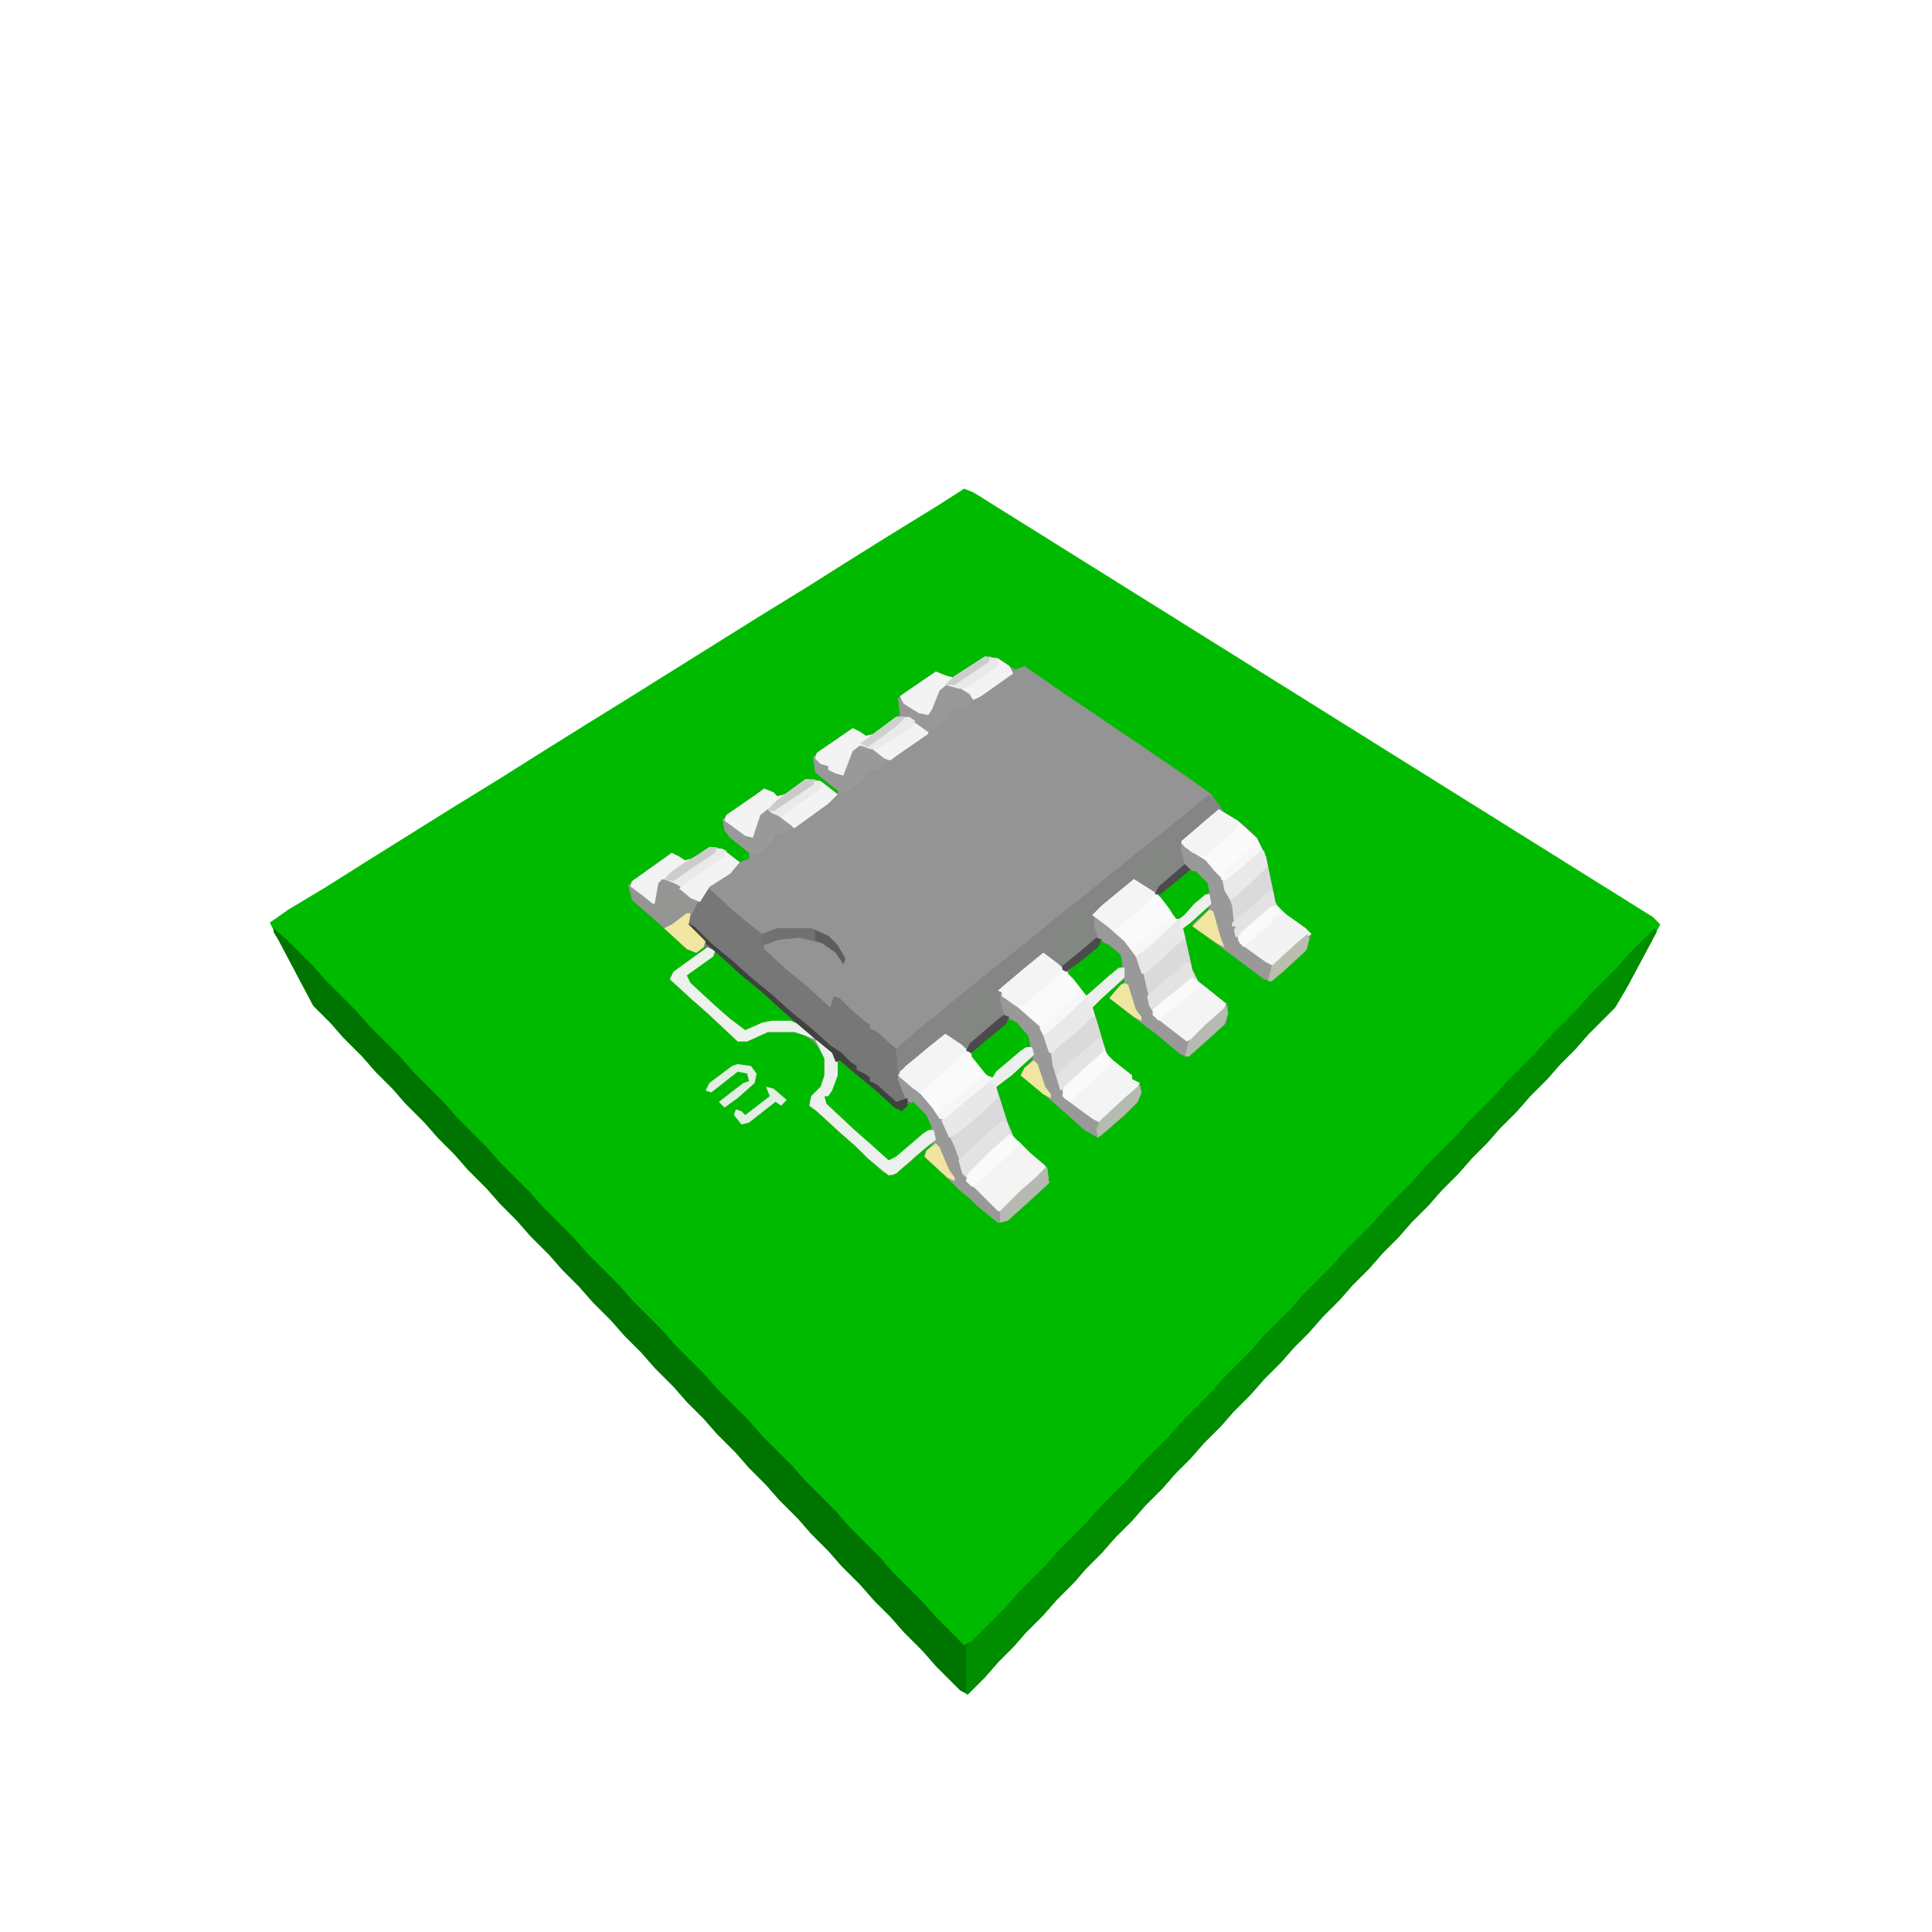
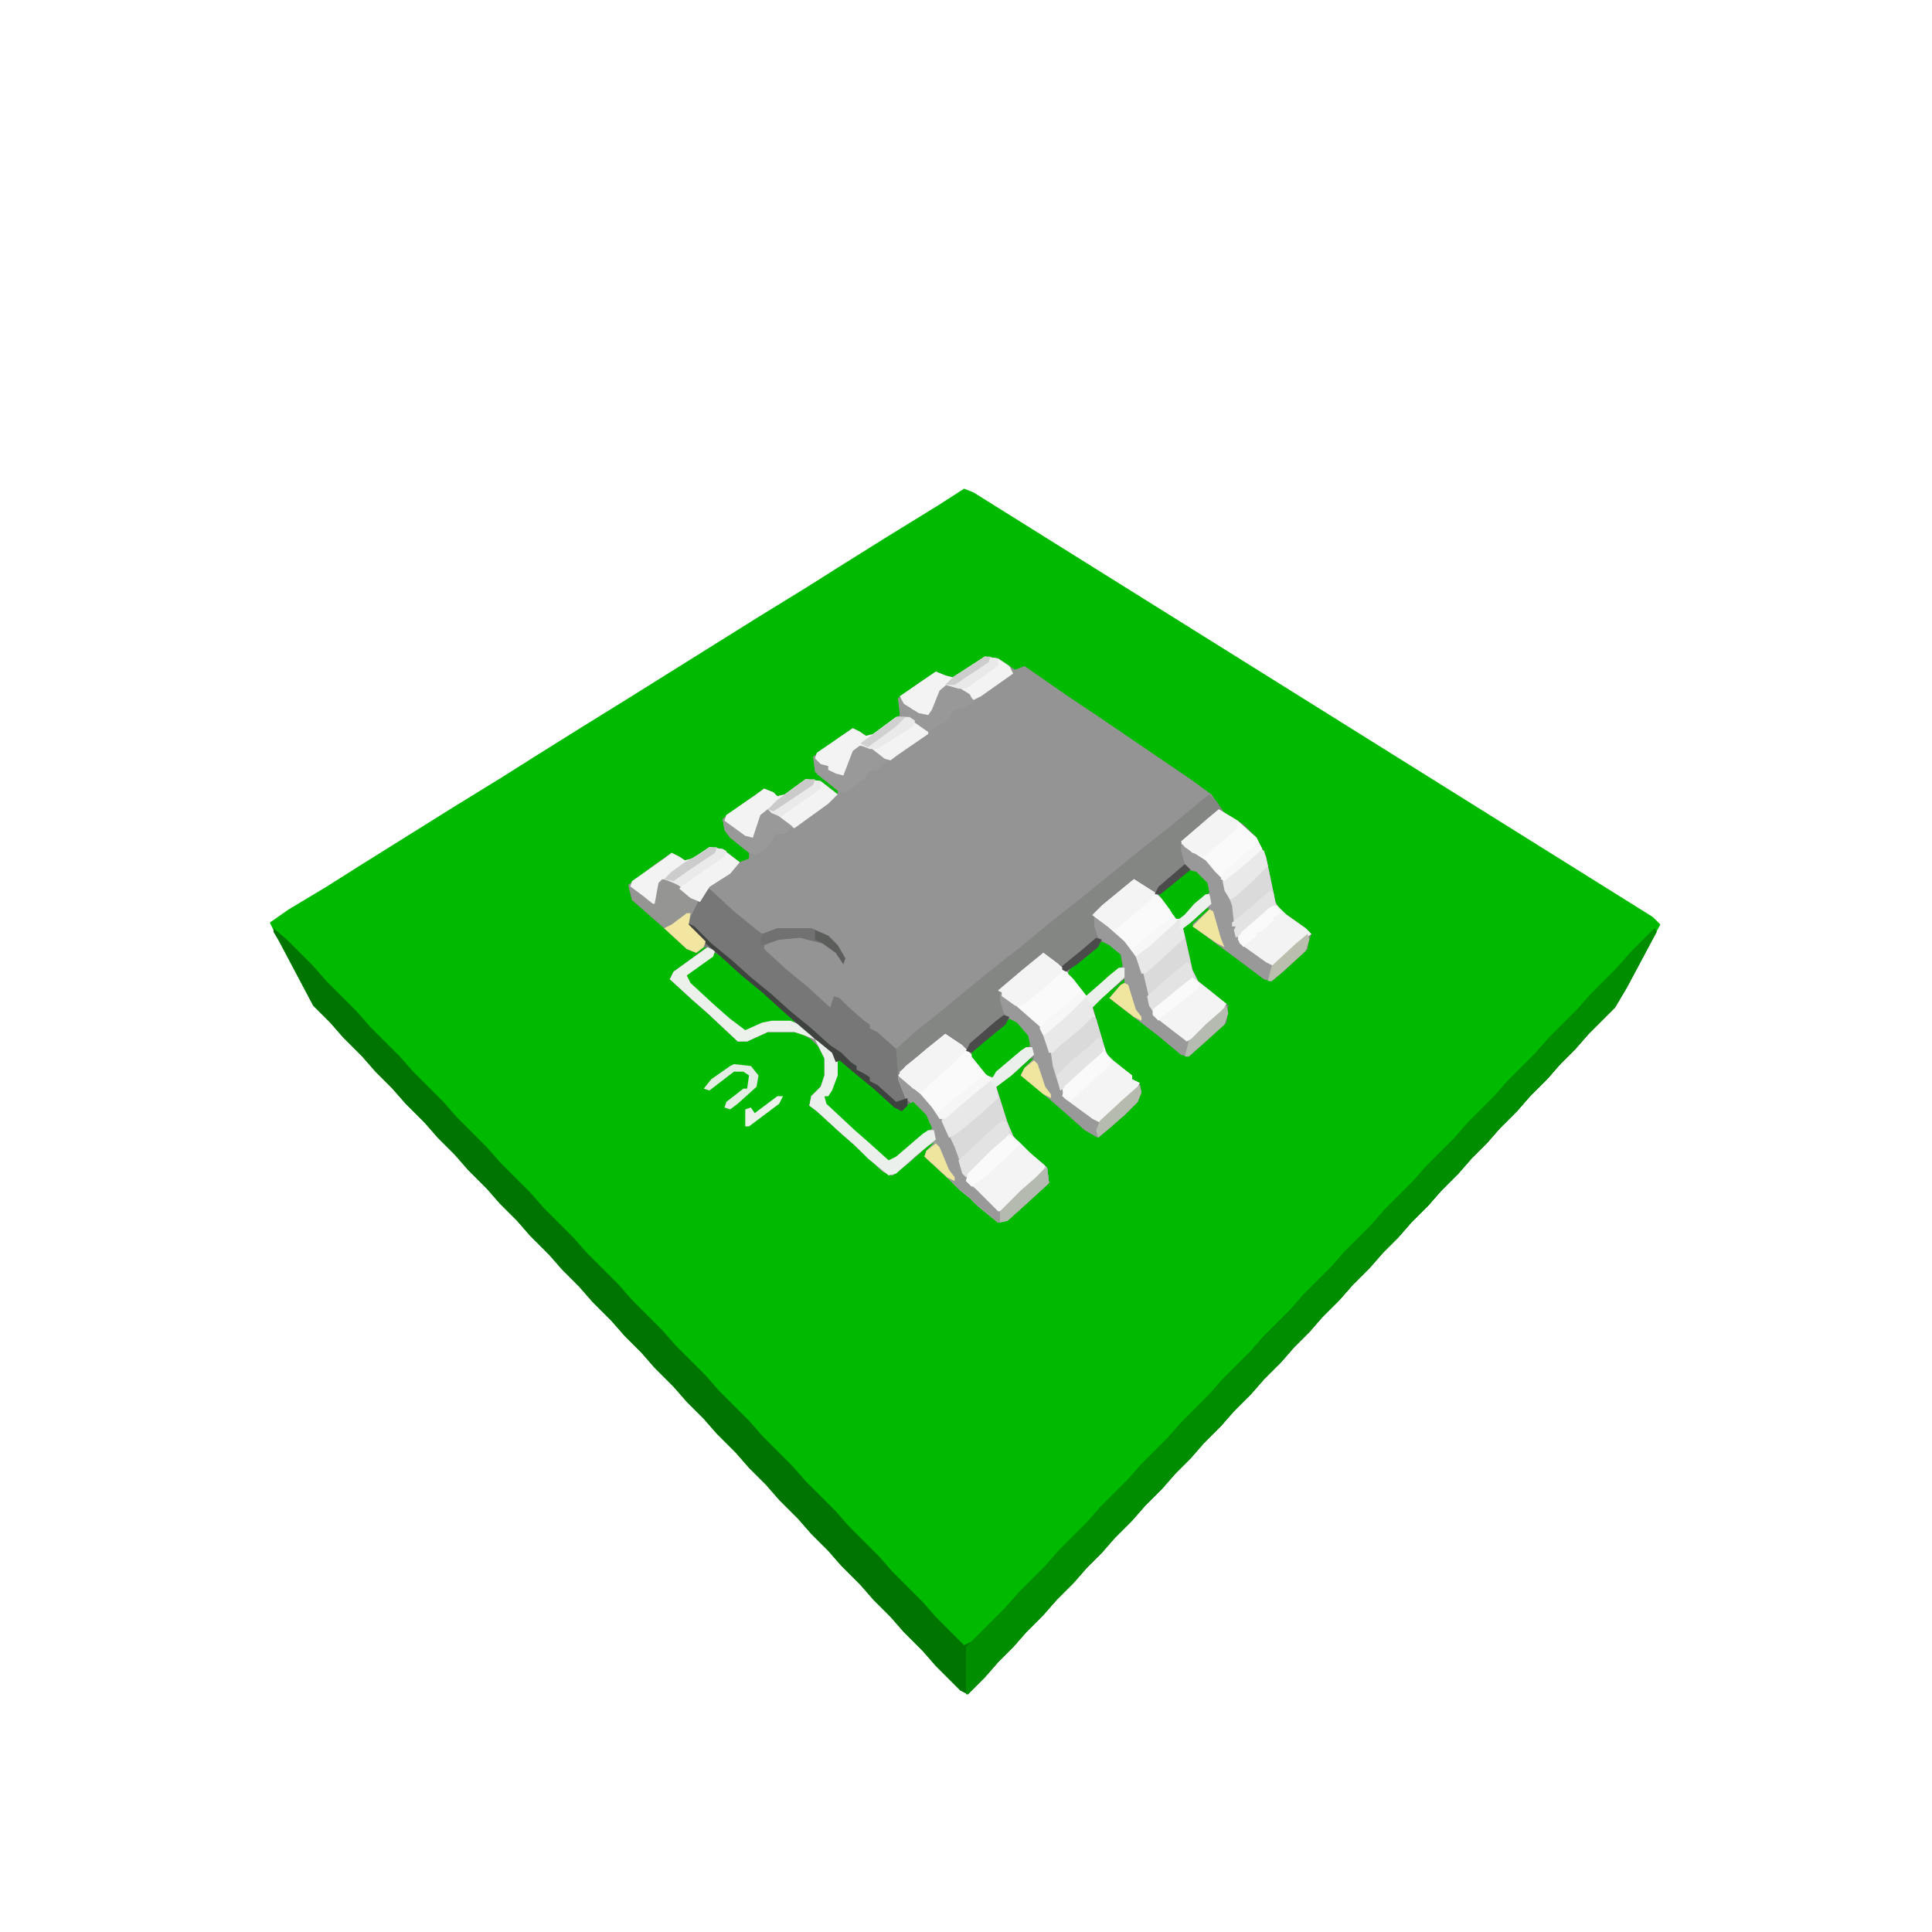
<svg xmlns="http://www.w3.org/2000/svg" version="1.1" width="1024" height="1024">
  <path d="M0,0 L5,2 L29,17 L53,32 L77,47 L101,62 L125,77 L149,92 L173,107 L197,122 L221,137 L245,152 L269,167 L293,182 L317,197 L341,212 L365,227 L369,231 L351,265 L345,275 L331,289 L324,297 L316,305 L309,313 L300,322 L293,330 L284,339 L277,347 L269,355 L262,363 L253,372 L246,380 L237,389 L230,397 L222,405 L215,413 L206,422 L199,430 L190,439 L183,447 L175,455 L168,463 L159,472 L152,480 L143,489 L136,497 L127,506 L120,514 L112,522 L105,530 L96,539 L89,547 L80,556 L73,564 L65,572 L58,580 L49,589 L42,597 L33,606 L26,614 L18,622 L11,630 L2,639 L-2,637 L-15,624 L-22,616 L-32,606 L-39,598 L-48,589 L-55,581 L-65,571 L-72,563 L-81,554 L-88,546 L-98,536 L-105,528 L-114,519 L-121,511 L-131,501 L-138,493 L-147,484 L-154,476 L-164,466 L-171,458 L-180,449 L-187,441 L-197,431 L-204,423 L-213,414 L-220,406 L-230,396 L-237,388 L-246,379 L-253,371 L-263,361 L-270,353 L-279,344 L-286,336 L-296,326 L-303,318 L-312,309 L-319,301 L-329,291 L-336,283 L-345,274 L-363,240 L-368,230 L-358,223 L-338,211 L-319,199 L-295,184 L-271,169 L-245,153 L-226,141 L-202,126 L-181,113 L-157,98 L-133,83 L-109,68 L-83,52 L-64,40 L-40,25 L-14,9 Z " fill="#00BA00" transform="translate(511,259)" />
  <path d="M0,0 L7,1 L13,5 L16,7 L21,5 L44,21 L59,31 L84,48 L109,65 L120,73 L127,83 L137,89 L144,96 L149,106 L154,130 L156,134 L170,144 L173,147 L170,156 L158,167 L152,172 L148,171 L132,159 L113,145 L110,142 L119,134 L118,133 L105,144 L106,148 L110,166 L113,172 L124,181 L129,185 L128,194 L116,205 L108,212 L104,211 L92,201 L75,188 L66,181 L72,174 L74,173 L75,170 L64,179 L57,185 L64,209 L66,213 L78,222 L78,224 L82,226 L83,231 L81,236 L74,243 L66,250 L60,255 L53,251 L44,243 L36,236 L23,225 L19,222 L21,218 L26,213 L24,213 L14,222 L6,228 L12,247 L15,254 L20,260 L31,269 L33,271 L34,279 L22,290 L12,299 L7,300 L-4,291 L-8,287 L-13,283 L-18,278 L-32,265 L-31,262 L-26,257 L-30,259 L-40,268 L-49,275 L-54,273 L-69,259 L-77,252 L-89,241 L-93,238 L-92,233 L-87,228 L-85,222 L-85,213 L-88,207 L-92,203 L-97,200 L-101,199 L-115,199 L-126,204 L-131,204 L-147,189 L-155,182 L-167,171 L-165,167 L-147,154 L-149,154 L-153,157 L-158,155 L-171,143 L-179,136 L-187,129 L-189,121 L-176,111 L-166,104 L-162,106 L-159,108 L-155,107 L-146,101 L-139,102 L-130,109 L-125,107 L-125,104 L-135,96 L-138,92 L-139,86 L-127,77 L-117,70 L-112,72 L-110,74 L-106,73 L-95,65 L-87,66 L-78,73 L-78,71 L-88,63 L-90,61 L-91,53 L-76,42 L-70,38 L-66,40 L-63,42 L-59,41 L-45,31 L-46,22 L-35,14 L-26,8 L-21,10 L-17,11 Z " fill="#949494" transform="translate(522,348)" />
  <path d="M0,0 L4,4 L8,10 L18,16 L25,23 L30,33 L35,57 L37,61 L51,71 L54,74 L51,83 L39,94 L33,99 L29,98 L13,86 L-6,72 L-9,69 L0,61 L-1,60 L-14,71 L-13,75 L-9,93 L-6,99 L5,108 L10,112 L9,121 L-3,132 L-11,139 L-15,138 L-27,128 L-44,115 L-53,108 L-47,101 L-45,100 L-44,97 L-55,106 L-62,112 L-55,136 L-53,140 L-41,149 L-41,151 L-37,153 L-36,158 L-38,163 L-45,170 L-53,177 L-59,182 L-66,178 L-75,170 L-83,163 L-96,152 L-100,149 L-98,145 L-93,140 L-95,140 L-105,149 L-113,155 L-107,174 L-104,181 L-99,187 L-88,196 L-86,198 L-85,206 L-97,217 L-107,226 L-112,227 L-123,218 L-127,214 L-132,210 L-137,205 L-151,192 L-150,189 L-145,184 L-149,186 L-159,195 L-168,202 L-173,200 L-188,186 L-196,179 L-208,168 L-212,165 L-211,160 L-206,155 L-204,149 L-204,140 L-207,134 L-209,130 L-205,132 L-198,138 L-197,142 L-197,149 L-200,157 L-202,160 L-204,160 L-203,164 L-188,178 L-180,185 L-170,194 L-166,192 L-152,180 L-148,176 L-153,168 L-161,161 L-166,150 L-166,135 L-155,125 L-146,118 L-129,104 L-113,91 L-99,80 L-82,66 L-68,55 L-52,42 L-36,29 L-22,18 L-5,4 Z " fill="#848684" transform="translate(641,421)" />
  <path d="M0,0 L7,6 L21,20 L28,28 L44,44 L51,52 L67,68 L74,76 L90,92 L97,100 L113,116 L120,124 L136,140 L143,148 L159,164 L166,172 L183,189 L190,197 L206,213 L213,221 L229,237 L236,245 L252,261 L259,269 L275,285 L282,293 L298,309 L305,317 L321,333 L328,341 L344,357 L351,365 L366,380 L370,378 L388,360 L395,352 L409,338 L416,330 L431,315 L438,307 L453,292 L460,284 L474,270 L481,262 L496,247 L503,239 L518,224 L525,216 L539,202 L546,194 L561,179 L568,171 L582,157 L589,149 L604,134 L611,126 L626,111 L633,103 L647,89 L654,81 L669,66 L676,58 L691,43 L698,35 L712,21 L719,13 L732,0 L733,2 L718,30 L711,42 L697,56 L690,64 L682,72 L675,80 L666,89 L659,97 L650,106 L643,114 L635,122 L628,130 L619,139 L612,147 L603,156 L596,164 L588,172 L581,180 L572,189 L565,197 L556,206 L549,214 L541,222 L534,230 L525,239 L518,247 L509,256 L502,264 L493,273 L486,281 L478,289 L471,297 L462,306 L455,314 L446,323 L439,331 L431,339 L424,347 L415,356 L408,364 L399,373 L392,381 L384,389 L377,397 L368,406 L364,404 L351,391 L344,383 L334,373 L327,365 L318,356 L311,348 L301,338 L294,330 L285,321 L278,313 L268,303 L261,295 L252,286 L245,278 L235,268 L228,260 L219,251 L212,243 L202,233 L195,225 L186,216 L179,208 L169,198 L162,190 L153,181 L146,173 L136,163 L129,155 L120,146 L113,138 L103,128 L96,120 L87,111 L80,103 L70,93 L63,85 L54,76 L47,68 L37,58 L30,50 L21,41 L3,7 L0,2 Z " fill="#007400" transform="translate(145,492)" />
  <path d="M0,0 L1,2 L-14,30 L-21,42 L-35,56 L-42,64 L-50,72 L-57,80 L-66,89 L-73,97 L-82,106 L-89,114 L-97,122 L-104,130 L-113,139 L-120,147 L-129,156 L-136,164 L-144,172 L-151,180 L-160,189 L-167,197 L-176,206 L-183,214 L-191,222 L-198,230 L-207,239 L-214,247 L-223,256 L-230,264 L-239,273 L-246,281 L-254,289 L-261,297 L-270,306 L-277,314 L-286,323 L-293,331 L-301,339 L-308,347 L-317,356 L-324,364 L-333,373 L-340,381 L-348,389 L-355,397 L-364,406 L-365,406 L-365,381 L-344,360 L-337,352 L-323,338 L-316,330 L-301,315 L-294,307 L-279,292 L-272,284 L-258,270 L-251,262 L-236,247 L-229,239 L-214,224 L-207,216 L-193,202 L-186,194 L-171,179 L-164,171 L-150,157 L-143,149 L-128,134 L-121,126 L-106,111 L-99,103 L-85,89 L-78,81 L-63,66 L-56,58 L-41,43 L-34,35 L-20,21 L-13,13 Z " fill="#008D00" transform="translate(877,492)" />
  <path d="M0,0 L6,1 L18,11 L20,12 L22,7 L25,5 L38,17 L49,26 L53,29 L61,26 L79,26 L88,30 L93,35 L97,42 L96,45 L92,39 L85,34 L73,31 L62,32 L54,35 L54,37 L66,48 L77,57 L89,68 L90,65 L91,62 L94,63 L99,68 L107,75 L110,77 L110,79 L114,81 L124,90 L125,105 L131,117 L139,124 L143,132 L128,145 L122,150 L118,148 L104,135 L96,128 L86,119 L85,117 L86,115 L88,115 L90,111 L92,104 L92,97 L90,92 L83,86 L76,83 L70,81 L56,81 L45,86 L40,86 L24,71 L16,64 L4,53 L6,49 L24,36 L22,36 L18,39 L13,37 L0,25 L-8,18 L-16,11 L-18,3 L-10,9 L-5,13 L-4,13 L-2,2 Z " fill="#767776" transform="translate(351,466)" />
  <path d="M0,0 L9,6 L18,15 L23,22 L27,20 L40,9 L43,7 L46,7 L47,11 L35,22 L27,28 L33,47 L36,54 L41,60 L52,69 L54,71 L55,79 L43,90 L33,99 L28,100 L17,91 L13,87 L8,83 L3,78 L-11,65 L-10,62 L-5,57 L-9,59 L-19,68 L-28,75 L-33,73 L-48,59 L-56,52 L-68,41 L-72,38 L-71,33 L-66,28 L-64,22 L-64,13 L-67,7 L-69,3 L-65,5 L-58,11 L-57,15 L-57,22 L-60,30 L-62,33 L-64,33 L-63,37 L-48,51 L-40,58 L-30,67 L-26,65 L-12,53 L-8,49 L-13,41 L-21,34 L-25,24 L-24,20 L-10,8 Z " fill="#DADADA" transform="translate(501,548)" />
  <path d="M0,0 L8,6 L20,17 L23,22 L31,16 L40,8 L43,8 L43,13 L31,24 L26,29 L33,52 L35,56 L47,65 L47,67 L51,69 L49,73 L38,83 L30,90 L26,88 L11,77 L7,67 L3,53 L-3,39 L-16,27 L-22,23 L-22,21 L-24,20 L-11,9 Z " fill="#FAFAFA" transform="translate(553,505)" />
  <path d="M0,0 L11,7 L18,13 L22,18 L22,21 L31,14 L38,8 L40,8 L41,13 L30,23 L26,26 L27,30 L31,48 L34,54 L45,63 L49,66 L47,70 L40,77 L32,84 L28,86 L15,76 L10,72 L6,60 L4,50 L-2,36 L-9,29 L-22,19 L-17,14 Z " fill="#DADADA" transform="translate(601,466)" />
  <path d="M0,0 L10,6 L20,15 L25,25 L30,49 L32,53 L46,63 L49,66 L38,75 L29,83 L25,81 L11,71 L8,64 L9,62 L7,62 L6,51 L0,35 L-7,27 L-18,20 L-20,17 L-6,5 Z " fill="#DADADA" transform="translate(646,429)" />
  <path d="M0,0 L4,2 L11,8 L12,12 L12,19 L9,27 L7,30 L5,30 L6,34 L21,48 L29,55 L39,64 L43,62 L57,50 L61,46 L56,38 L48,31 L44,21 L45,19 L59,31 L66,40 L74,57 L79,71 L83,77 L91,84 L97,89 L97,91 L105,84 L120,70 L123,68 L124,76 L112,87 L102,96 L97,97 L86,88 L82,84 L77,80 L72,75 L58,62 L59,59 L64,54 L60,56 L50,65 L41,72 L36,70 L21,56 L13,49 L1,38 L-3,35 L-2,30 L3,25 L5,19 L5,10 L2,4 Z " fill="#999999" transform="translate(432,551)" />
  <path d="M0,0 L6,4 L17,14 L28,23 L32,27 L36,25 L40,23 L47,30 L50,37 L35,50 L29,55 L25,53 L11,40 L3,33 L-7,24 L-8,22 L-7,20 L-5,20 L-3,16 L-1,9 Z " fill="#00BB00" transform="translate(444,561)" />
  <path d="M0,0 L9,6 L18,15 L23,22 L25,24 L14,33 L0,45 L-3,45 L-7,39 L-13,32 L-24,23 L-24,20 L-10,8 Z " fill="#FAFAFA" transform="translate(501,548)" />
  <path d="M0,0 L5,3 L16,13 L27,22 L38,32 L42,35 L42,37 L30,37 L20,40 L15,42 L2,30 L-6,23 L-16,14 L-14,10 Z " fill="#00BB00" transform="translate(379,505)" />
  <path d="M0,0 L11,7 L17,12 L22,19 L27,33 L28,42 L27,44 L29,44 L30,50 L35,55 L47,64 L51,62 L61,53 L68,48 L67,56 L54,68 L48,73 L44,72 L28,60 L9,46 L6,43 L15,35 L15,29 L12,20 L2,11 L0,4 Z " fill="#999999" transform="translate(626,447)" />
  <path d="M0,0 L7,4 L20,16 L26,30 L30,47 L33,53 L49,65 L53,63 L70,47 L71,51 L69,57 L59,66 L50,74 L46,73 L34,63 L17,50 L8,43 L14,36 L16,35 L16,27 L14,26 L13,20 L2,11 L0,5 Z " fill="#999999" transform="translate(580,486)" />
  <path d="M0,0 L11,7 L18,13 L22,18 L23,22 L9,35 L1,41 L-5,33 L-14,25 L-22,19 L-17,14 Z " fill="#FAFAFA" transform="translate(601,466)" />
  <path d="M0,0 L1,2 L5,4 L13,11 L21,18 L28,34 L31,46 L35,56 L51,68 L55,66 L66,56 L74,49 L75,53 L73,58 L66,65 L58,72 L52,77 L45,73 L36,65 L28,58 L15,47 L11,44 L13,40 L18,35 L17,29 L15,28 L13,21 L2,11 L0,4 Z " fill="#999999" transform="translate(530,526)" />
  <path d="M0,0 L6,5 L11,10 L19,17 L17,21 L8,30 L0,37 L-4,41 L-6,41 L-11,36 L-18,29 L-23,25 L-22,21 L-10,9 L-2,2 Z " fill="#F4F4F4" transform="translate(535,601)" />
  <path d="M0,0 L7,1 L16,8 L11,14 L0,21 L-5,29 L-10,27 L-19,19 L-25,18 L-27,24 L-29,31 L-34,28 L-42,21 L-41,18 L-24,6 L-20,3 L-16,5 L-13,7 L-9,6 Z " fill="#F3F3F3" transform="translate(376,449)" />
  <path d="M0,0 L10,6 L20,15 L23,21 L13,30 L3,38 L-2,33 L-7,27 L-18,20 L-20,17 L-6,5 Z " fill="#FAFAFA" transform="translate(646,429)" />
  <path d="M0,0 L5,5 L15,13 L15,15 L19,17 L17,21 L6,31 L-2,38 L-6,36 L-21,25 L-22,20 L-9,8 L-1,1 Z " fill="#F4F4F4" transform="translate(585,557)" />
  <path d="M0,0 L8,1 L17,8 L12,13 L-6,26 L-15,20 L-21,16 L-24,19 L-28,31 L-32,30 L-43,22 L-42,19 L-26,8 L-22,5 L-17,7 L-15,9 L-11,8 Z " fill="#F3F3F3" transform="translate(427,413)" />
  <path d="M0,0 L7,0 L17,7 L17,9 L1,20 L-3,23 L-7,22 L-14,17 L-21,16 L-24,20 L-28,31 L-32,30 L-36,28 L-36,26 L-40,25 L-43,22 L-42,19 L-23,6 L-19,8 L-16,10 L-12,9 Z " fill="#F3F3F3" transform="translate(475,380)" />
  <path d="M0,0 L8,6 L18,14 L16,18 L9,25 L1,32 L-3,34 L-16,24 L-21,20 L-21,17 L-10,8 Z " fill="#F4F4F4" transform="translate(632,518)" />
  <path d="M0,0 L7,1 L13,5 L15,9 L-2,21 L-6,23 L-10,19 L-16,16 L-22,16 L-25,20 L-29,29 L-30,31 L-35,30 L-43,25 L-45,21 L-26,8 L-21,10 L-17,11 Z " fill="#F3F3F3" transform="translate(522,348)" />
  <path d="M0,0 L4,2 L11,8 L12,12 L12,19 L9,27 L7,30 L5,30 L6,34 L21,48 L29,55 L39,64 L43,62 L57,50 L60,48 L63,48 L64,53 L53,62 L43,71 L39,72 L28,63 L21,56 L13,49 L1,38 L-3,35 L-2,30 L3,25 L5,19 L5,10 L2,4 Z " fill="#ECF0EC" transform="translate(432,551)" />
  <path d="M0,0 L6,1 L19,12 L15,20 L14,24 L23,33 L22,36 L18,39 L13,37 L0,25 L-8,18 L-16,11 L-18,3 L-10,9 L-5,13 L-4,13 L-2,2 Z " fill="#959594" transform="translate(351,466)" />
  <path d="M0,0 L2,0 L7,5 L17,12 L20,15 L9,24 L0,32 L-4,30 L-18,20 L-19,16 L-8,6 Z " fill="#F3F3F3" transform="translate(675,480)" />
  <path d="M0,0 L2,2 L6,16 L5,21 L-10,35 L-17,40 L-21,27 L-22,20 L-15,13 L-4,4 Z " fill="#DADADA" transform="translate(579,538)" />
  <path d="M0,0 L4,2 L3,5 L-11,15 L-9,19 L4,31 L12,38 L20,44 L29,40 L34,39 L44,39 L51,42 L57,49 L52,47 L46,45 L32,45 L21,50 L16,50 L0,35 L-8,28 L-20,17 L-18,13 Z " fill="#ECF1EC" transform="translate(375,502)" />
  <path d="M0,0 L4,2 L10,9 L11,14 L-4,27 L-9,31 L-12,30 L-20,20 L-20,17 L-10,8 Z " fill="#00BB00" transform="translate(535,540)" />
  <path d="M0,0 L3,0 L4,4 L-8,15 L-16,21 L-15,27 L-26,37 L-37,46 L-41,48 L-45,39 L-33,28 L-22,19 L-18,17 L-16,13 L-3,2 Z " fill="#E8E8E8" transform="translate(544,555)" />
  <path d="M0,0 L9,6 L11,9 L4,16 L-4,23 L-13,31 L-17,29 L-25,22 L-21,17 L-11,9 Z " fill="#F4F4F4" transform="translate(501,548)" />
  <path d="M0,0 L4,2 L10,7 L11,13 L-1,24 L-8,29 L-15,20 L-18,17 L-16,13 L-5,4 Z " fill="#00BB00" transform="translate(584,499)" />
  <path d="M0,0 L3,0 L3,5 L-9,16 L-14,21 L-13,25 L-20,32 L-31,41 L-35,45 L-37,45 L-40,36 L-29,25 L-21,18 L-6,5 Z " fill="#E9E9E9" transform="translate(593,513)" />
  <path d="M0,0 L8,6 L10,10 L0,19 L-11,28 L-15,28 L-22,23 L-22,21 L-24,20 L-11,9 Z " fill="#F4F4F4" transform="translate(553,505)" />
  <path d="M0,0 L7,1 L16,8 L11,13 L6,14 L4,18 L-6,25 L-10,24 L-20,16 L-22,14 L-23,6 L-18,10 L-15,11 L-15,13 L-10,15 L-7,16 L-6,11 L-2,2 Z " fill="#999999" transform="translate(454,395)" />
  <path d="M0,0 L6,0 L14,5 L16,9 L11,12 L6,13 L2,19 L-8,25 L-18,18 L-23,16 L-24,7 L-18,11 L-17,13 L-13,14 L-8,16 L-6,11 L-2,2 Z " fill="#989898" transform="translate(500,363)" />
  <path d="M0,0 L11,7 L9,11 L-4,22 L-10,27 L-14,25 L-22,19 L-17,14 Z " fill="#F4F4F4" transform="translate(601,466)" />
  <path d="M0,0 L2,0 L3,5 L-8,15 L-12,18 L-11,23 L-25,36 L-32,42 L-34,42 L-37,33 L-23,20 L-15,13 Z " fill="#E8E8E8" transform="translate(639,474)" />
  <path d="M0,0 L5,1 L11,7 L12,12 L0,23 L-4,26 L-6,26 L-9,21 L-15,13 Z " fill="#00BA00" transform="translate(629,461)" />
  <path d="M0,0 L2,1 L14,10 L10,14 L5,14 L2,20 L-5,25 L-9,24 L-19,16 L-22,12 L-23,6 L-12,13 L-7,16 L-4,4 Z " fill="#999999" transform="translate(406,428)" />
  <path d="M0,0 L10,6 L10,10 L-3,21 L-8,25 L-14,23 L-20,18 L-15,13 L-6,5 Z " fill="#F4F4F4" transform="translate(646,429)" />
  <path d="M0,0 L4,2 L13,11 L24,20 L34,29 L45,38 L55,47 L66,56 L76,65 L82,69 L87,74 L90,76 L90,78 L94,80 L97,82 L97,84 L101,86 L111,95 L117,93 L117,97 L114,100 L110,98 L99,88 L88,79 L81,73 L79,74 L77,69 L66,60 L59,54 L51,47 L40,37 L29,28 L18,18 L10,11 L0,1 Z " fill="#3F433F" transform="translate(364,489)" />
  <path d="M0,0 L5,2 L8,6 L-2,14 L-6,26 L-10,25 L-21,17 L-20,14 L-4,3 Z " fill="#F3F3F3" transform="translate(405,418)" />
  <path d="M0,0 L4,2 L8,6 L0,12 L-5,25 L-9,24 L-13,22 L-13,20 L-17,19 L-20,16 L-19,13 Z " fill="#F3F3F3" transform="translate(452,386)" />
  <path d="M0,0 L7,5 L2,11 L-9,18 L-14,26 L-19,24 L-25,19 L-20,14 Z " fill="#F3F3F3" transform="translate(385,452)" />
  <path d="M0,0 L5,2 L8,5 L2,10 L-2,20 L-4,23 L-9,22 L-17,17 L-19,13 Z " fill="#F3F3F3" transform="translate(496,356)" />
  <path d="M0,0 L3,1 L4,8 L-4,16 L-12,23 L-19,30 L-21,28 L-23,21 L-8,7 Z " fill="#E3E3E3" transform="translate(531,594)" />
  <path d="M0,0 L2,1 L4,9 L-5,18 L-13,25 L-16,27 L-19,22 L-20,17 L-11,9 Z " fill="#E9E9E9" transform="translate(668,450)" />
  <path d="M0,0 L7,1 L9,2 L8,5 L-8,16 L-15,21 L-19,19 L-24,17 L-20,13 L-13,8 L-4,3 Z " fill="#EAEAEA" transform="translate(376,449)" />
  <path d="M0,0 L6,5 L1,10 L-12,22 L-20,28 L-23,25 L-22,21 L-10,9 L-2,2 Z " fill="#FAFAFA" transform="translate(535,601)" />
  <path d="M0,0 L2,1 L3,8 L-4,15 L-12,22 L-20,28 L-22,20 L-15,13 L-4,4 Z " fill="#E3E3E3" transform="translate(582,550)" />
  <path d="M0,0 L2,1 L4,8 L-10,20 L-18,26 L-20,23 L-21,18 L-11,9 Z " fill="#E3E3E3" transform="translate(629,510)" />
  <path d="M0,0 L8,1 L8,5 L-9,17 L-13,20 L-18,18 L-20,16 L-15,11 Z " fill="#EAEAEA" transform="translate(427,413)" />
  <path d="M0,0 L4,5 L3,8 L-5,15 L-18,27 L-22,24 L-21,19 L-9,8 L-1,1 Z " fill="#FAFAFA" transform="translate(585,557)" />
  <path d="M0,0 L18,0 L27,4 L32,9 L36,16 L35,19 L31,13 L24,8 L12,5 L1,6 L-9,9 L-8,3 Z " fill="#707170" transform="translate(412,492)" />
  <path d="M0,0 L7,0 L10,2 L9,5 L-10,17 L-14,17 L-19,15 L-15,11 Z " fill="#EAEAEA" transform="translate(475,380)" />
  <path d="M0,0 L1,0 L2,8 L-10,19 L-20,28 L-24,29 L-24,23 L-13,12 L-5,5 Z " fill="#B4BAB0" transform="translate(554,619)" />
  <path d="M0,0 L7,1 L7,5 L-10,17 L-14,17 L-21,15 L-17,11 Z " fill="#E9E9E9" transform="translate(522,348)" />
  <path d="M0,0 L2,0 L1,6 L10,15 L9,18 L5,21 L0,19 L-12,8 L-8,6 Z " fill="#F2E6A1" transform="translate(364,484)" />
  <path d="M0,0 L2,1 L3,8 L-10,19 L-18,25 L-19,21 L-18,19 L-20,19 L-20,17 L-9,8 Z " fill="#E3E3E3" transform="translate(673,472)" />
-   <path d="M0,0 L7,1 L10,5 L9,10 L0,18 L-7,23 L-10,20 L3,10 L6,9 L5,5 L0,4 L-14,15 L-17,14 L-15,10 L-3,1 Z " fill="#E4EDE4" transform="translate(391,564)" />
+   <path d="M0,0 L9,1 L13,6 L12,12 L2,21 L-2,24 L-5,23 L-4,20 L5,13 L7,13 L8,6 L5,4 L0,4 L-13,14 L-16,13 L-12,8 L-2,1 Z " fill="#E3EDE3" transform="translate(389,564)" />
  <path d="M0,0 L1,4 L-1,9 L-8,16 L-16,23 L-22,28 L-23,24 L-21,19 L-8,7 Z " fill="#B5BBAF" transform="translate(604,575)" />
  <path d="M0,0 L1,4 L-1,10 L-11,19 L-20,27 L-22,27 L-20,19 L-11,10 L-3,3 Z " fill="#B5BBB0" transform="translate(650,533)" />
  <path d="M0,0 L4,3 L3,6 L-6,13 L-16,21 L-18,23 L-21,20 L-21,17 L-10,8 Z " fill="#FAFAFA" transform="translate(632,518)" />
  <path d="M0,0 L3,0 L4,4 L-8,15 L-16,21 L-19,18 L-16,13 L-3,2 Z " fill="#ECF0EC" transform="translate(544,555)" />
  <path d="M0,0 L2,0 L4,4 L0,6 L0,8 L-7,14 L-9,14 L-9,16 L-14,20 L-16,22 L-19,18 L-17,14 L-2,1 Z " fill="#FAFAFA" transform="translate(675,480)" />
  <path d="M0,0 L1,3 L-1,9 L-13,20 L-19,25 L-21,25 L-19,17 L-6,5 Z " fill="#B9BEAD" transform="translate(693,495)" />
  <path d="M0,0 L4,3 L-7,12 L-21,24 L-24,24 L-25,21 L-16,13 L-2,2 Z " fill="#F6F6F6" transform="translate(522,569)" />
-   <path d="M0,0 L4,1 L11,7 L8,10 L5,8 L-9,19 L-13,20 L-17,15 L-16,12 L-13,13 L-11,15 L2,5 Z " fill="#E3EDE3" transform="translate(406,576)" />
  <path d="M0,0 L2,1 L6,15 L8,20 L4,18 L-9,9 L-4,4 Z " fill="#F1E6A0" transform="translate(641,482)" />
  <path d="M0,0 L3,0 L3,5 L-9,16 L-13,19 L-16,18 L-17,15 L-5,4 Z " fill="#ECF0EC" transform="translate(593,513)" />
  <path d="M0,0 L2,1 L6,14 L9,18 L9,20 L5,18 L-8,8 L-2,1 Z " fill="#F1E6A0" transform="translate(596,521)" />
  <path d="M0,0 L3,3 L-7,13 L-15,20 L-20,24 L-22,20 L-15,13 L-4,4 Z " fill="#F7F7F7" transform="translate(573,525)" />
  <path d="M0,0 L2,2 L6,14 L9,18 L9,20 L5,18 L-7,8 L-5,4 Z " fill="#F1E6A0" transform="translate(548,562)" />
  <path d="M0,0 L2,3 L-12,16 L-20,22 L-22,18 L-14,11 L-1,1 Z " fill="#F7F7F7" transform="translate(622,485)" />
  <path d="M0,0 L2,2 L7,14 L10,18 L10,20 L6,18 L-6,7 L-5,4 Z " fill="#F0E59F" transform="translate(496,606)" />
  <path d="M0,0 L4,0 L3,3 L-9,11 L-19,18 L-24,17 L-20,13 L-13,8 L-4,3 Z " fill="#CCCCCC" transform="translate(376,449)" />
  <path d="M0,0 L2,0 L3,5 L-8,15 L-12,18 L-14,18 L-13,13 L-6,5 Z " fill="#EDF1ED" transform="translate(639,474)" />
  <path d="M0,0 L3,1 L1,5 L-10,14 L-17,20 L-20,19 L-18,15 L-4,3 Z " fill="#4B4B4B" transform="translate(532,538)" />
  <path d="M0,0 L5,0 L4,3 L-17,17 L-20,16 L-15,11 Z " fill="#CACACA" transform="translate(427,413)" />
+   <path d="M0,0 L3,0 L1,4 L-15,16 L-17,16 L-17,7 L-14,6 L-12,9 Z " fill="#ECF1EC" transform="translate(412,581)" />
  <path d="M0,0 L3,3 L-7,12 L-17,20 L-19,19 L-17,15 L-7,6 Z " fill="#F7F7F7" transform="translate(666,447)" />
  <path d="M0,0 L3,1 L1,5 L-10,14 L-16,18 L-18,17 L-18,15 L-7,6 Z " fill="#4B4B4B" transform="translate(581,497)" />
  <path d="M0,0 L5,0 L0,5 L-15,16 L-19,14 L-1,1 Z " fill="#D0D0D0" transform="translate(475,380)" />
  <path d="M0,0 L3,0 L2,3 L-16,15 L-21,15 L-17,11 Z " fill="#CDCDCD" transform="translate(522,348)" />
  <path d="M0,0 L7,3 L12,8 L16,15 L15,18 L11,12 L4,7 L0,5 Z " fill="#5B5E5B" transform="translate(432,493)" />
  <path d="M0,0 L3,3 L-8,12 L-13,16 L-16,16 L-14,12 Z " fill="#4B4B4B" transform="translate(628,458)" />
</svg>
